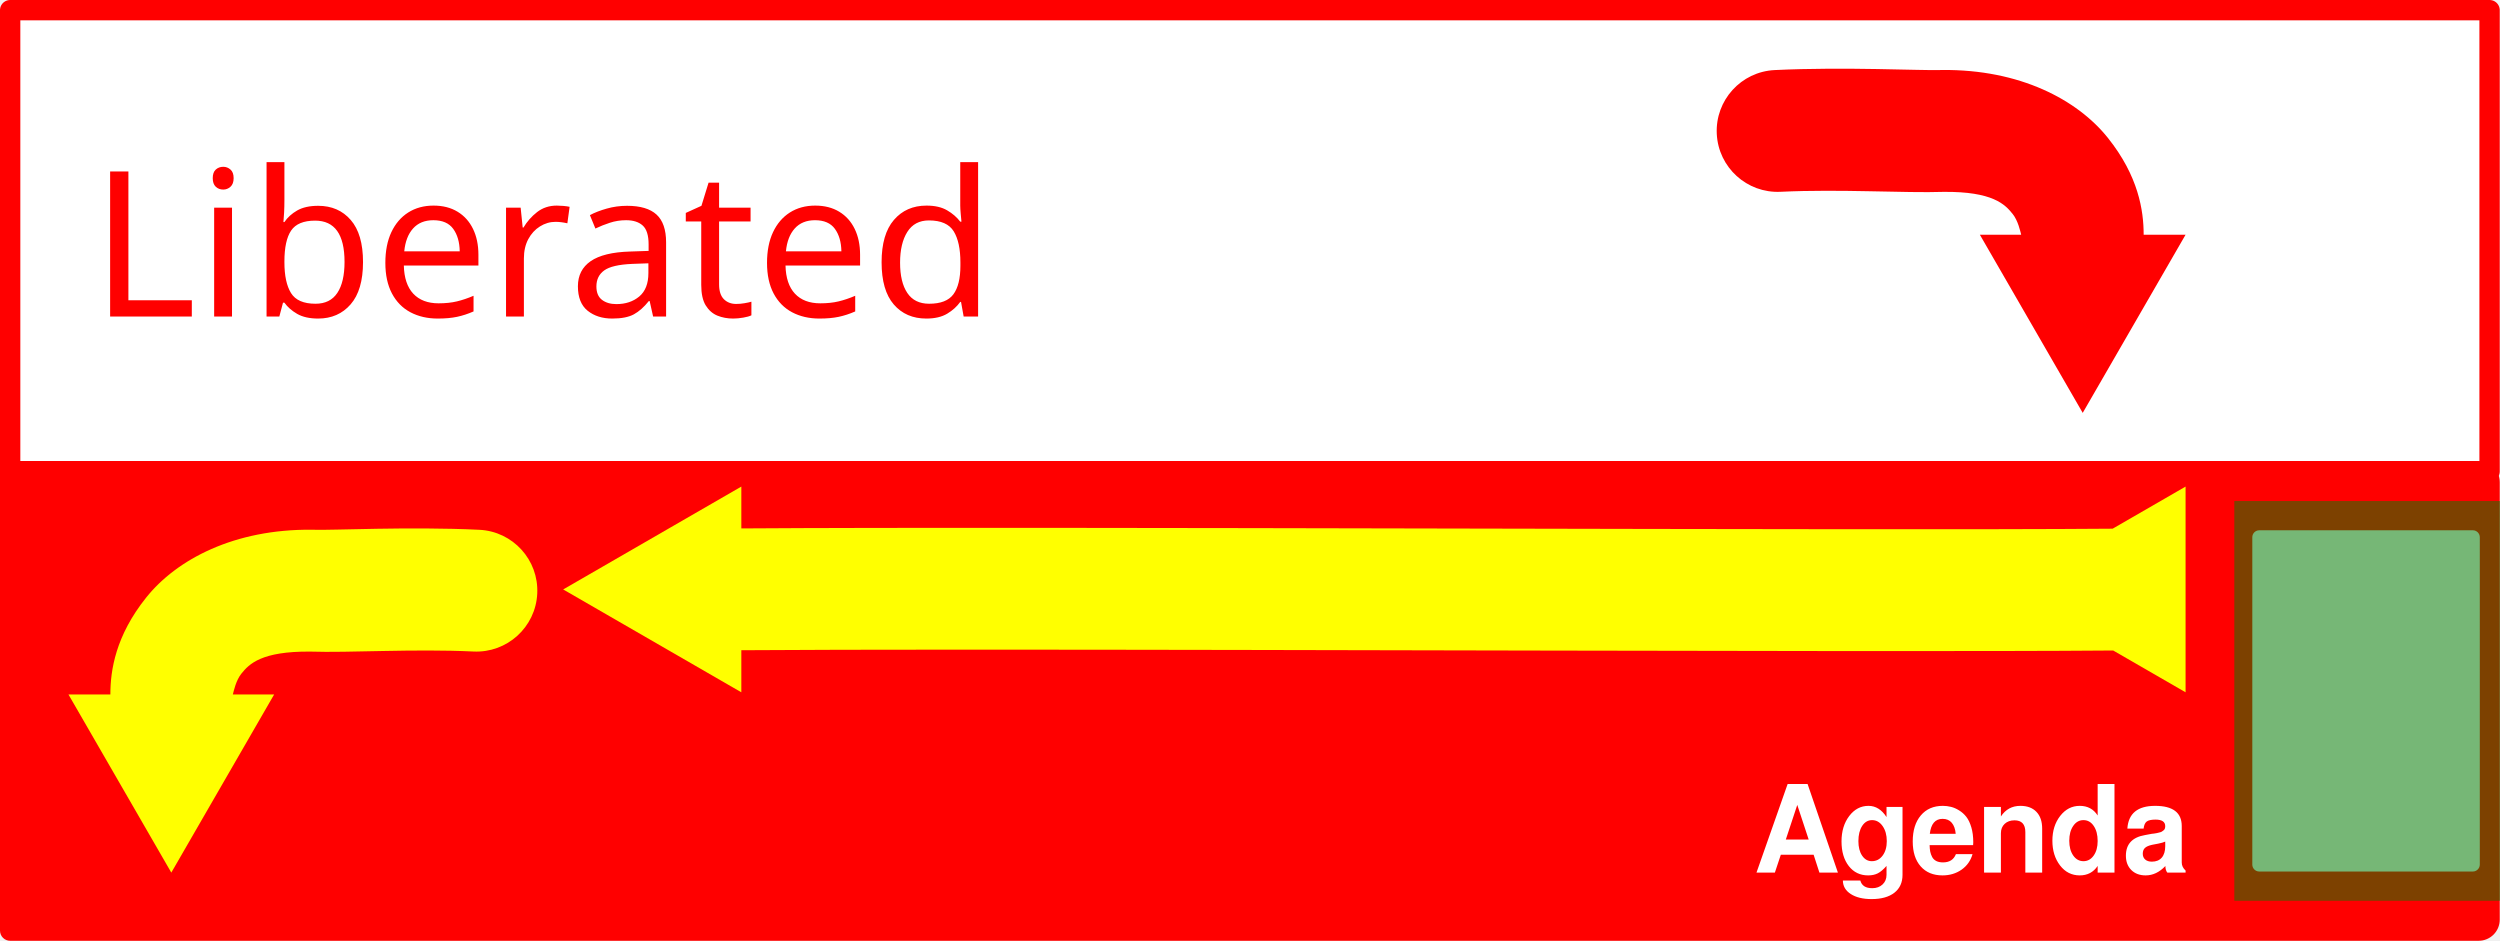
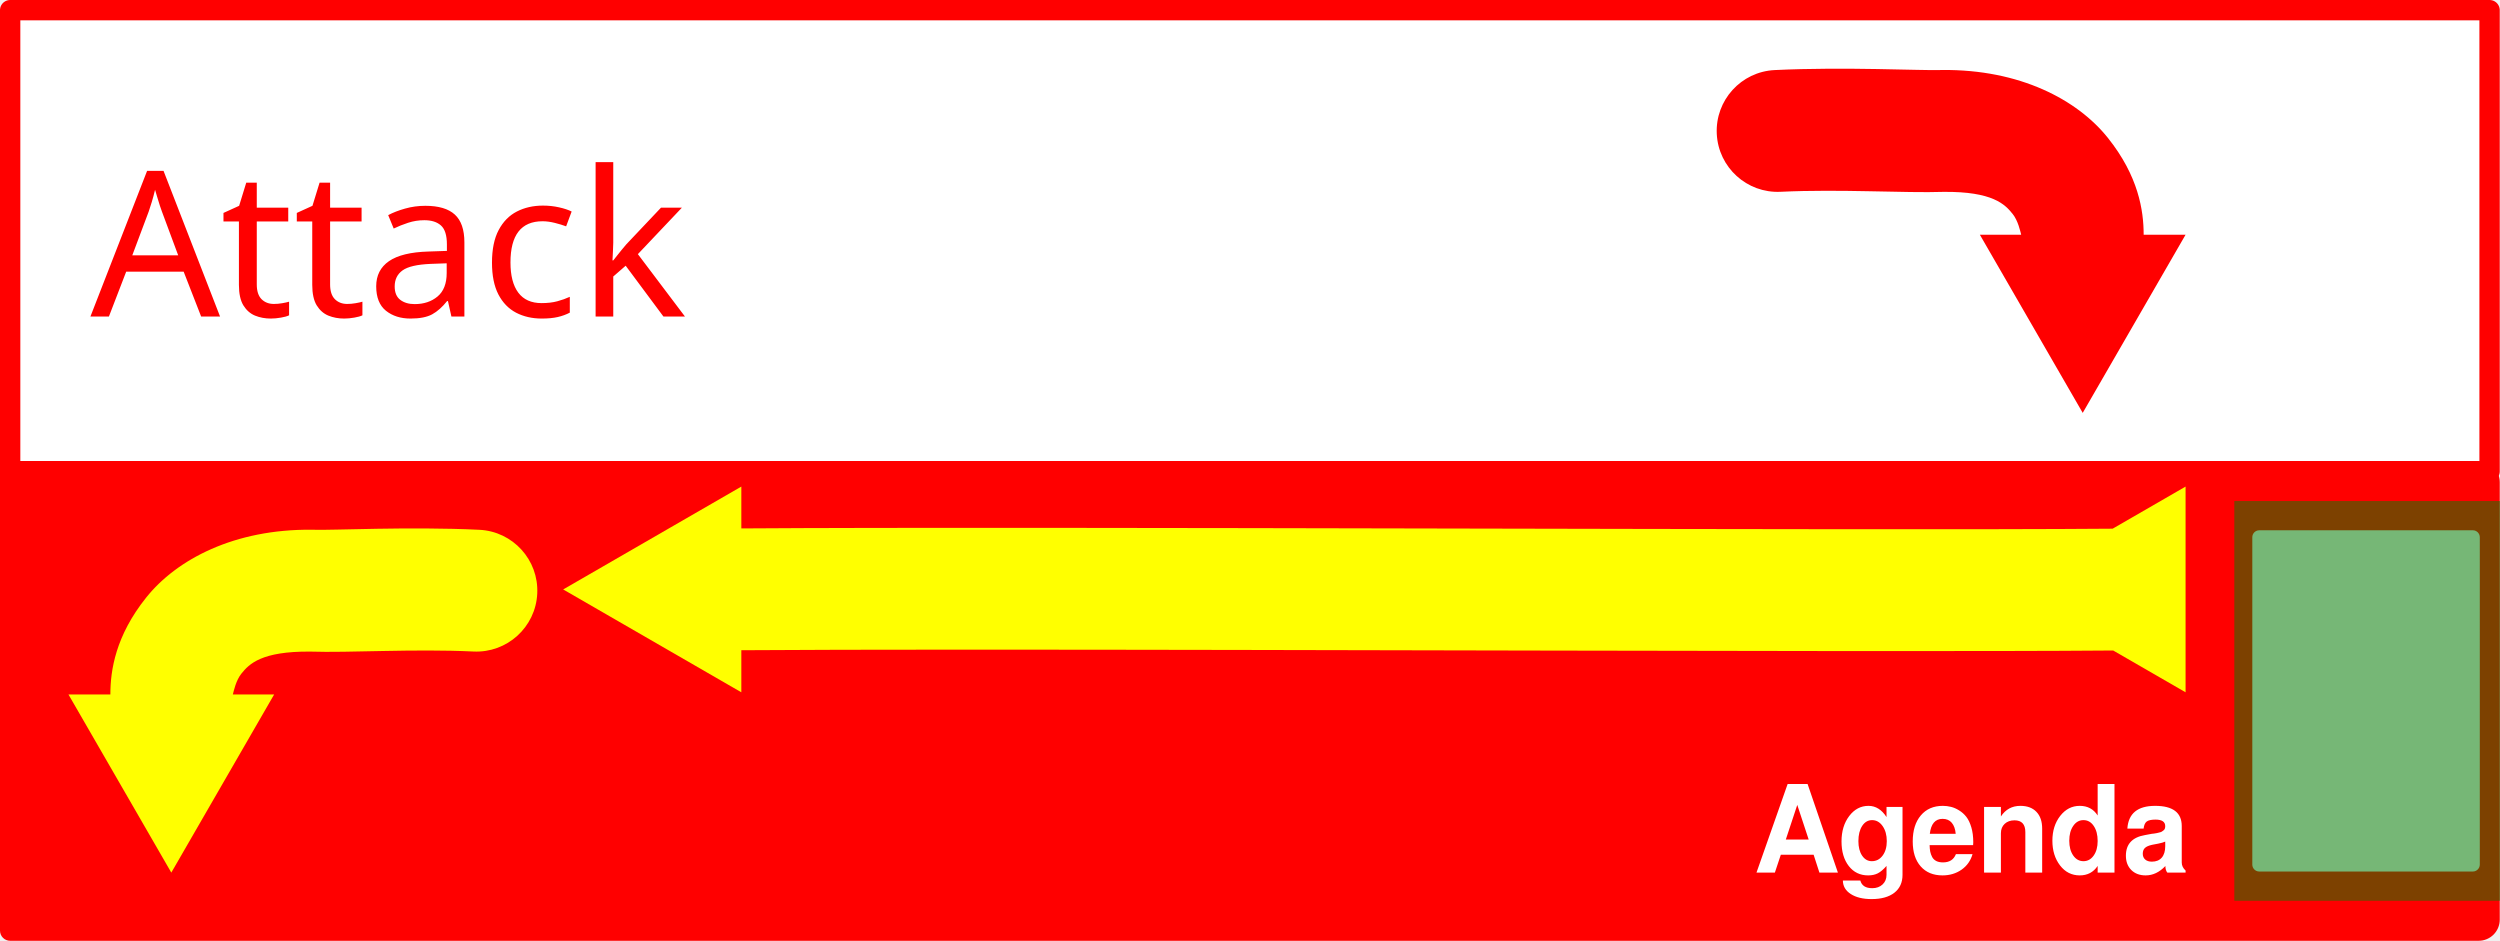
<svg xmlns="http://www.w3.org/2000/svg" width="1641.04" height="617.543" viewBox="0 0 1641.04 617.543" id="svg2" version="1.1" xml:space="preserve">
  <defs id="defs4" />
  <g id="layer1" transform="translate(673.9811,-974.6427)">
    <g id="g4158" transform="matrix(2,0,0,2,-1800,-1412.362)">
      <g id="g4546" transform="matrix(1.79048,0,0,1.112238,987.1999,-333.313)" style="fill:#b3b3b3" />
      <g id="g847" transform="matrix(1.1,0,0,1.1,-110.2742,-123.2605)">
        <g id="g4546-6" transform="matrix(1.627709,0,0,1.011126,869.0919,-19.84288)" style="fill:#b3b3b3" />
        <g aria-label="SHIP" transform="matrix(0,0.3393939,-0.3393939,0,1069.37,966.5237)" id="text2762" style="font-weight:bold;font-size:85.77px;line-height:1.25;-inkscape-font-specification:'sans-serif, Bold';fill:#ffffff;stroke-width:1.339" />
        <rect transform="rotate(90)" y="-1354.89" x="1200.09" height="739.781" width="137.625" id="rect4183-8-5-9-3-6-3-7-5-6-1-7-1-1-3-9-7-2" style="fill:#ffffff;fill-opacity:1;stroke:#ff0000;stroke-width:6.065;stroke-linecap:round;stroke-linejoin:round;stroke-miterlimit:4;stroke-dasharray:none;stroke-opacity:1" ry="0" />
        <path id="path283-1" style="color:#000000;fill:#ff0000;fill-opacity:1;fill-rule:evenodd;stroke-linecap:round;-inkscape-stroke:none" d="m 1233.498,1320.248 30.69,-53.157 h -12.506 v -0.257 0.257 c 0,-7.246 -1.566,-17.503 -10.685,-28.908 -9.12,-11.405 -26.316,-20.466 -49.404,-20.241 h -0.268 l -0.269,0.011 c -5.367,0.211 -28.549,-0.998 -49.458,0.01 a 18.182,18.182 0 0 0 -17.287,19.033 18.182,18.182 0 0 0 19.033,17.287 c 17.833,-0.858 37.19,0.422 48.69,0.023 -0.03,3e-4 -0.056,0 -0.086,-9e-4 l 0.537,-0.012 c -0.144,0.01 -0.304,0.01 -0.451,0.013 14.597,-0.127 18.26,3.71 20.56,6.587 1.609,2.013 2.271,5.135 2.541,6.198 h -12.325 z" />
        <text xml:space="preserve" style="font-style:normal;font-weight:normal;font-size:60.606px;line-height:1.25;font-family:sans-serif;fill:#ff0000;fill-opacity:1;stroke:none;stroke-width:0.455" x="639.06" y="1291.497" id="text3823">
-           <tspan id="tspan3821" style="font-size:60.606px;fill:#ff0000;fill-opacity:1;stroke-width:0.455" x="639.06" y="1291.497">Liberated</tspan>
+           <tspan id="tspan3821" style="font-size:60.606px;fill:#ff0000;fill-opacity:1;stroke-width:0.455" x="639.06" y="1291.497">Attack</tspan>
        </text>
        <rect style="fill:#ff0000;stroke:none;stroke-width:6.065;stroke-linecap:round" id="rect4378" width="666.495" height="135.433" x="614.307" y="1338.355" />
        <g id="g4546-60" transform="matrix(1.627709,0,0,1.011126,997.7037,89.81692)" style="fill:#b3b3b3" />
        <path id="path2873-6" style="color:#000000;fill:#ff0000;stroke-width:1;stroke-linecap:round;stroke-linejoin:round;-inkscape-stroke:none" d="m 615.11,1334.611 c -1.676,-3e-4 -3.034,1.358 -3.034,3.034 v 137.082 c 4.6e-4,1.675 1.359,3.032 3.034,3.032 h 644.915 21.155 3.28 18.747 48.406 c 3.496,0 6.311,-2.814 6.311,-6.31 v -130.526 c 0,-3.496 -2.815,-6.31 -6.311,-6.31 h -38.375 -28.777 -3.28 -11.125 z m 3.031,6.064 h 660.008 v 0.228 c 0,0.01 -9e-4,0.012 -9e-4,0.018 v 130.526 c 0,0.01 9e-4,0.013 9e-4,0.019 v 0.227 H 618.14 Z m 668.031,14.601 h 63.727 a 2.076,2.076 0 0 1 2.076,2.076 v 97.666 a 2.076,2.076 0 0 1 -2.076,2.076 h -63.727 a 2.076,2.076 0 0 1 -2.076,-2.076 v -97.666 a 2.076,2.076 0 0 1 2.076,-2.076 z" />
        <path id="path283-2" style="color:#000000;fill:#ffff00;fill-opacity:1;fill-rule:evenodd;stroke-width:1;stroke-linecap:round;-inkscape-stroke:none" d="m 663.188,1457.417 -30.69,-53.157 h 12.506 l 0.004,-0.257 -0.002,0.257 c 0,-7.246 1.566,-17.503 10.685,-28.908 9.12,-11.405 26.316,-20.466 49.404,-20.241 h 0.268 l 0.269,0.011 c 5.367,0.211 28.549,-0.998 49.458,0.01 a 18.182,18.182 0 0 1 17.287,19.033 18.182,18.182 0 0 1 -19.033,17.287 c -17.833,-0.858 -37.19,0.422 -48.69,0.023 0.03,3e-4 0.056,0 0.086,-9e-4 l -0.537,-0.012 c 0.144,0.01 0.304,0.01 0.451,0.013 -14.596,-0.127 -18.26,3.71 -20.56,6.587 -1.609,2.013 -2.271,5.135 -2.541,6.198 h 12.325 z" />
        <path id="path4788-2-6" style="fill:#ffff00;fill-opacity:0.997;stroke:none;stroke-width:10.331;stroke-dasharray:none;stroke-dashoffset:0;stroke-opacity:0.511" d="m 833.268,1403.619 -53.156,-30.69 53.156,-30.69 v 12.486 c 90.677,-0.639 337.162,0.693 409.161,0.076 l 21.759,-12.562 v 61.38 l -21.598,-12.469 c -18.317,0.156 -46.739,0.197 -81.629,0.168 -104.931,-0.087 -260.346,-0.72 -327.692,-0.252 z" />
        <g aria-label="SHIP" transform="matrix(0,0.3393939,-0.3393939,0,1197.982,1076.184)" id="text2762-8" style="font-weight:bold;font-size:85.77px;line-height:1.25;-inkscape-font-specification:'sans-serif, Bold';fill:#ffffff;stroke-width:1.339" />
        <rect style="fill:#008000;fill-opacity:0.51;stroke-width:6.136;stroke-linecap:round" id="rect3986-7" width="79.274" height="119.274" x="1278.73" y="1346.548" />
        <text xml:space="preserve" style="font-style:normal;font-variant:normal;font-weight:600;font-stretch:normal;font-size:36.079px;line-height:1.25;font-family:FreeSans;-inkscape-font-specification:'FreeSans, Semi-Bold';font-variant-ligatures:normal;font-variant-caps:normal;font-variant-numeric:normal;font-variant-east-asian:normal;fill:#ffffff;fill-opacity:1;stroke:none;stroke-width:0.455;stroke-opacity:1" x="1141.72" y="1449.863" id="text15701-9" transform="scale(0.9948168,1.00521)">
          <tspan id="tspan15699-2" style="font-style:normal;font-variant:normal;font-weight:600;font-stretch:normal;font-size:36.079px;font-family:FreeSans;-inkscape-font-specification:'FreeSans, Semi-Bold';font-variant-ligatures:normal;font-variant-caps:normal;font-variant-numeric:normal;font-variant-east-asian:normal;fill:#ffffff;fill-opacity:1;stroke:none;stroke-width:0.455;stroke-opacity:1" x="1141.72" y="1449.863">Agenda</tspan>
        </text>
      </g>
    </g>
  </g>
</svg>
